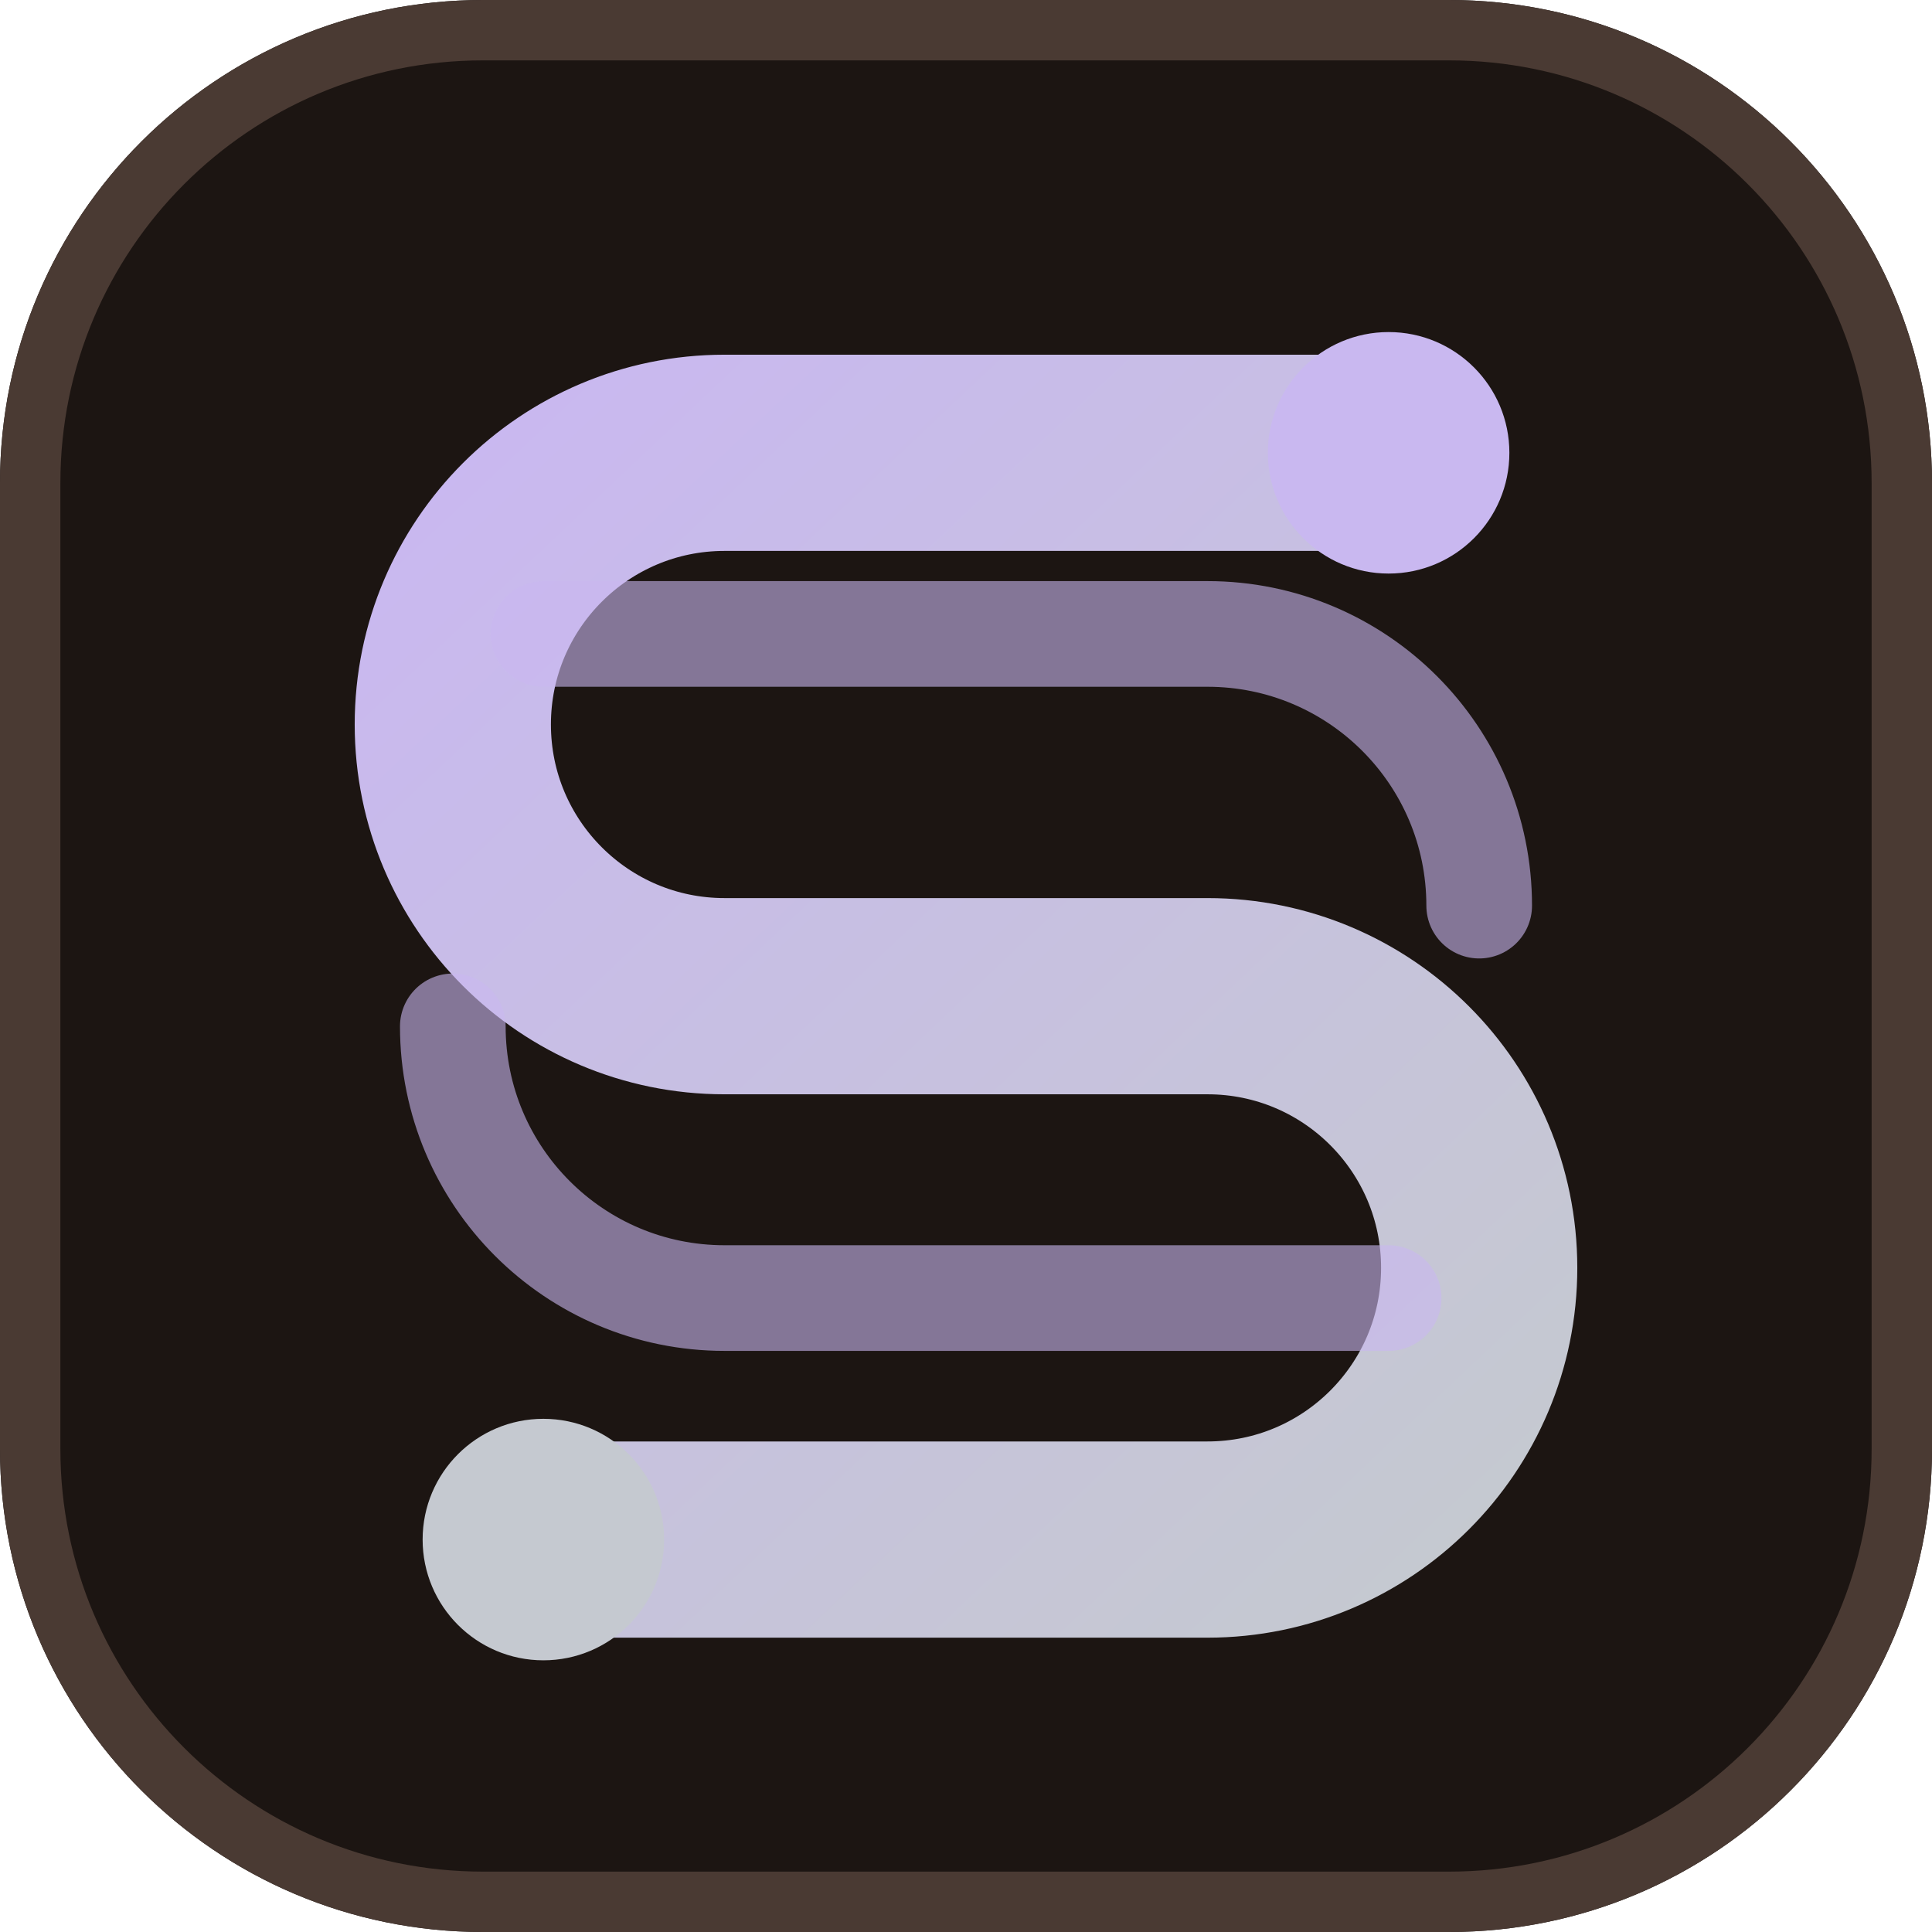
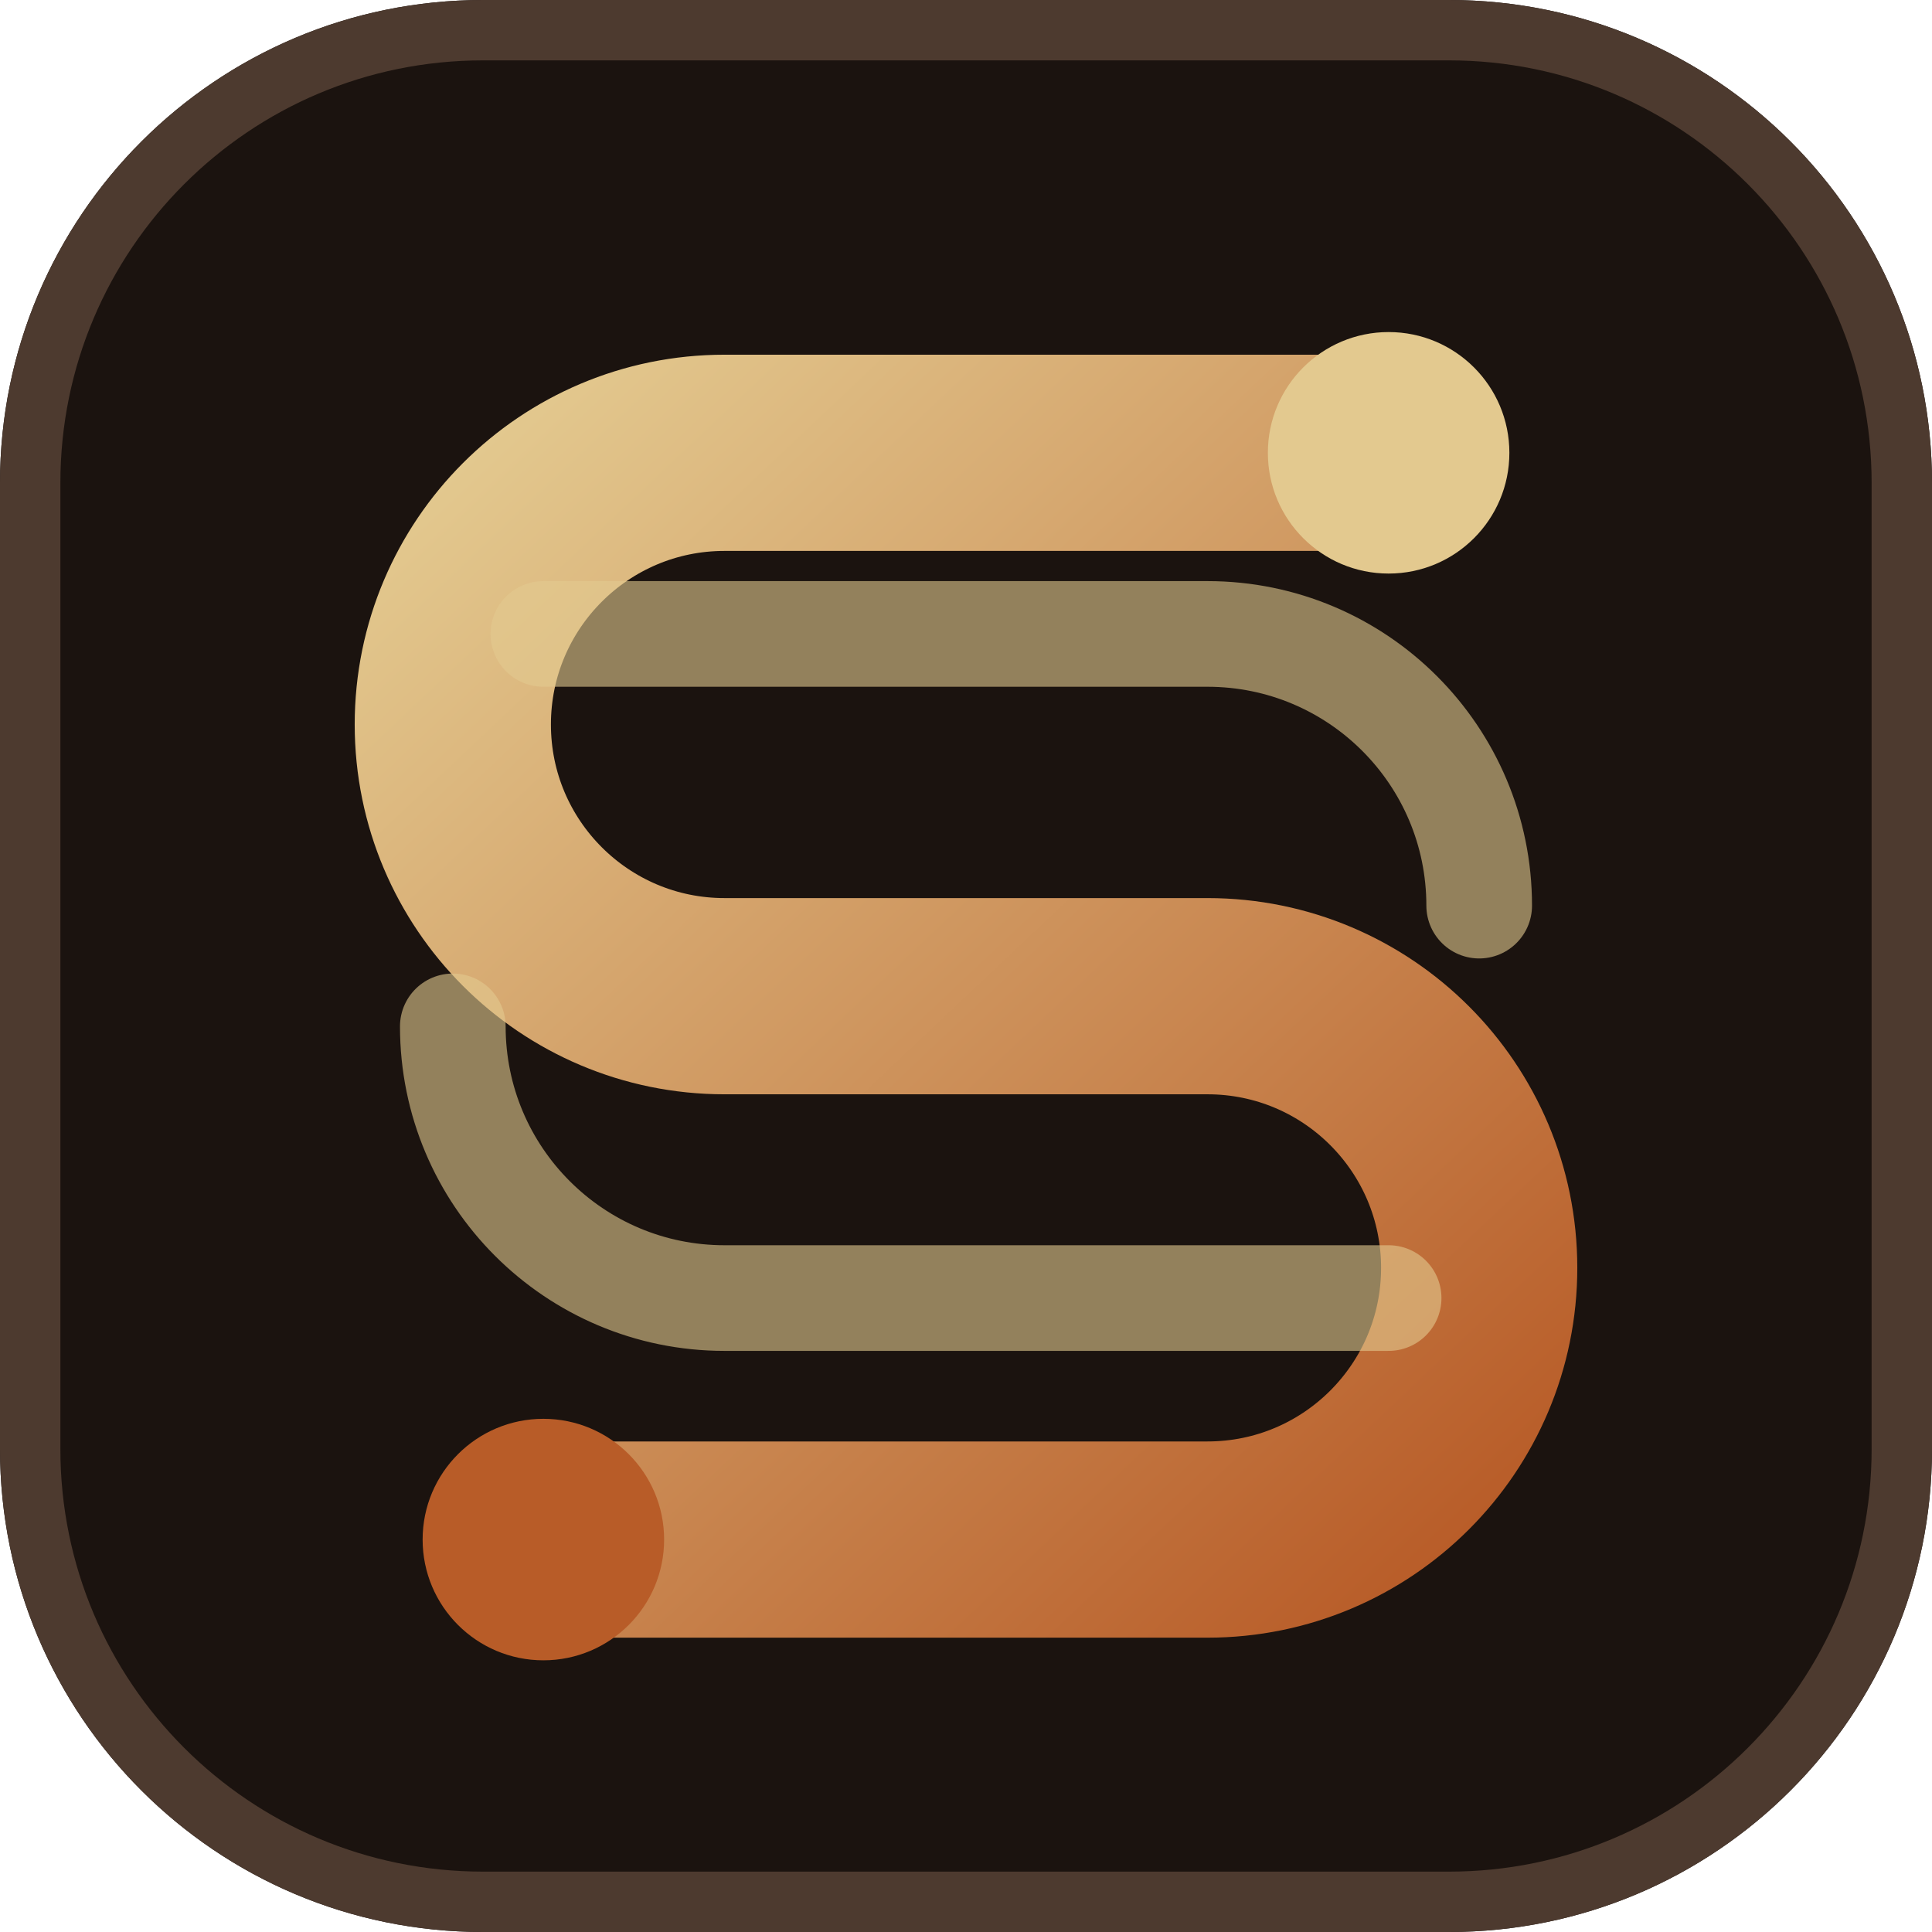
<svg xmlns="http://www.w3.org/2000/svg" width="64" height="64" viewBox="0 0 64 64" fill="none">
-   <rect width="64" height="64" rx="16" fill="#1C1512" />
-   <rect width="62" height="62" x="1" y="1" rx="15" stroke="#4A3A33" stroke-width="2" />
+   <rect width="64" height="64" rx="16" fill="#1B130F" />
+   <rect width="62" height="62" x="1" y="1" rx="15" stroke="#4D3A2F" stroke-width="2" />
  <path d="M46 15H24C19.029 15 15 19.029 15 24C15 28.971 19.029 33 24 33H40C44.971 33 49 37.029 49 42C49 46.971 44.971 51 40 51H18" stroke="url(#stitch_grad)" stroke-width="6.5" stroke-linecap="round" stroke-linejoin="round" />
-   <path d="M18 21H40C44.971 21 49 25.029 49 30" stroke="#C9B8F0" stroke-width="3.5" stroke-linecap="round" opacity="0.6" />
-   <path d="M46 43H24C19.029 43 15 38.971 15 34" stroke="#C9B8F0" stroke-width="3.5" stroke-linecap="round" opacity="0.6" />
-   <circle cx="46" cy="15" r="4" fill="#C9B8F0" />
-   <circle cx="18" cy="51" r="4" fill="#C5C9D0" />
+   <path d="M18 21H40C44.971 21 49 25.029 49 30" stroke="#E3C98F" stroke-width="3.5" stroke-linecap="round" opacity="0.6" />
+   <path d="M46 43H24C19.029 43 15 38.971 15 34" stroke="#E3C98F" stroke-width="3.5" stroke-linecap="round" opacity="0.6" />
+   <circle cx="46" cy="15" r="4" fill="#E3C98F" />
+   <circle cx="18" cy="51" r="4" fill="#B85C28" />
  <defs>
    <linearGradient id="stitch_grad" x1="15" y1="15" x2="49" y2="51" gradientUnits="userSpaceOnUse">
-       <stop stop-color="#C9B8F0" />
-       <stop offset="1" stop-color="#C5C9D0" />
+       <stop stop-color="#E3C98F" />
+       <stop offset="1" stop-color="#B85C28" />
    </linearGradient>
  </defs>
</svg>
